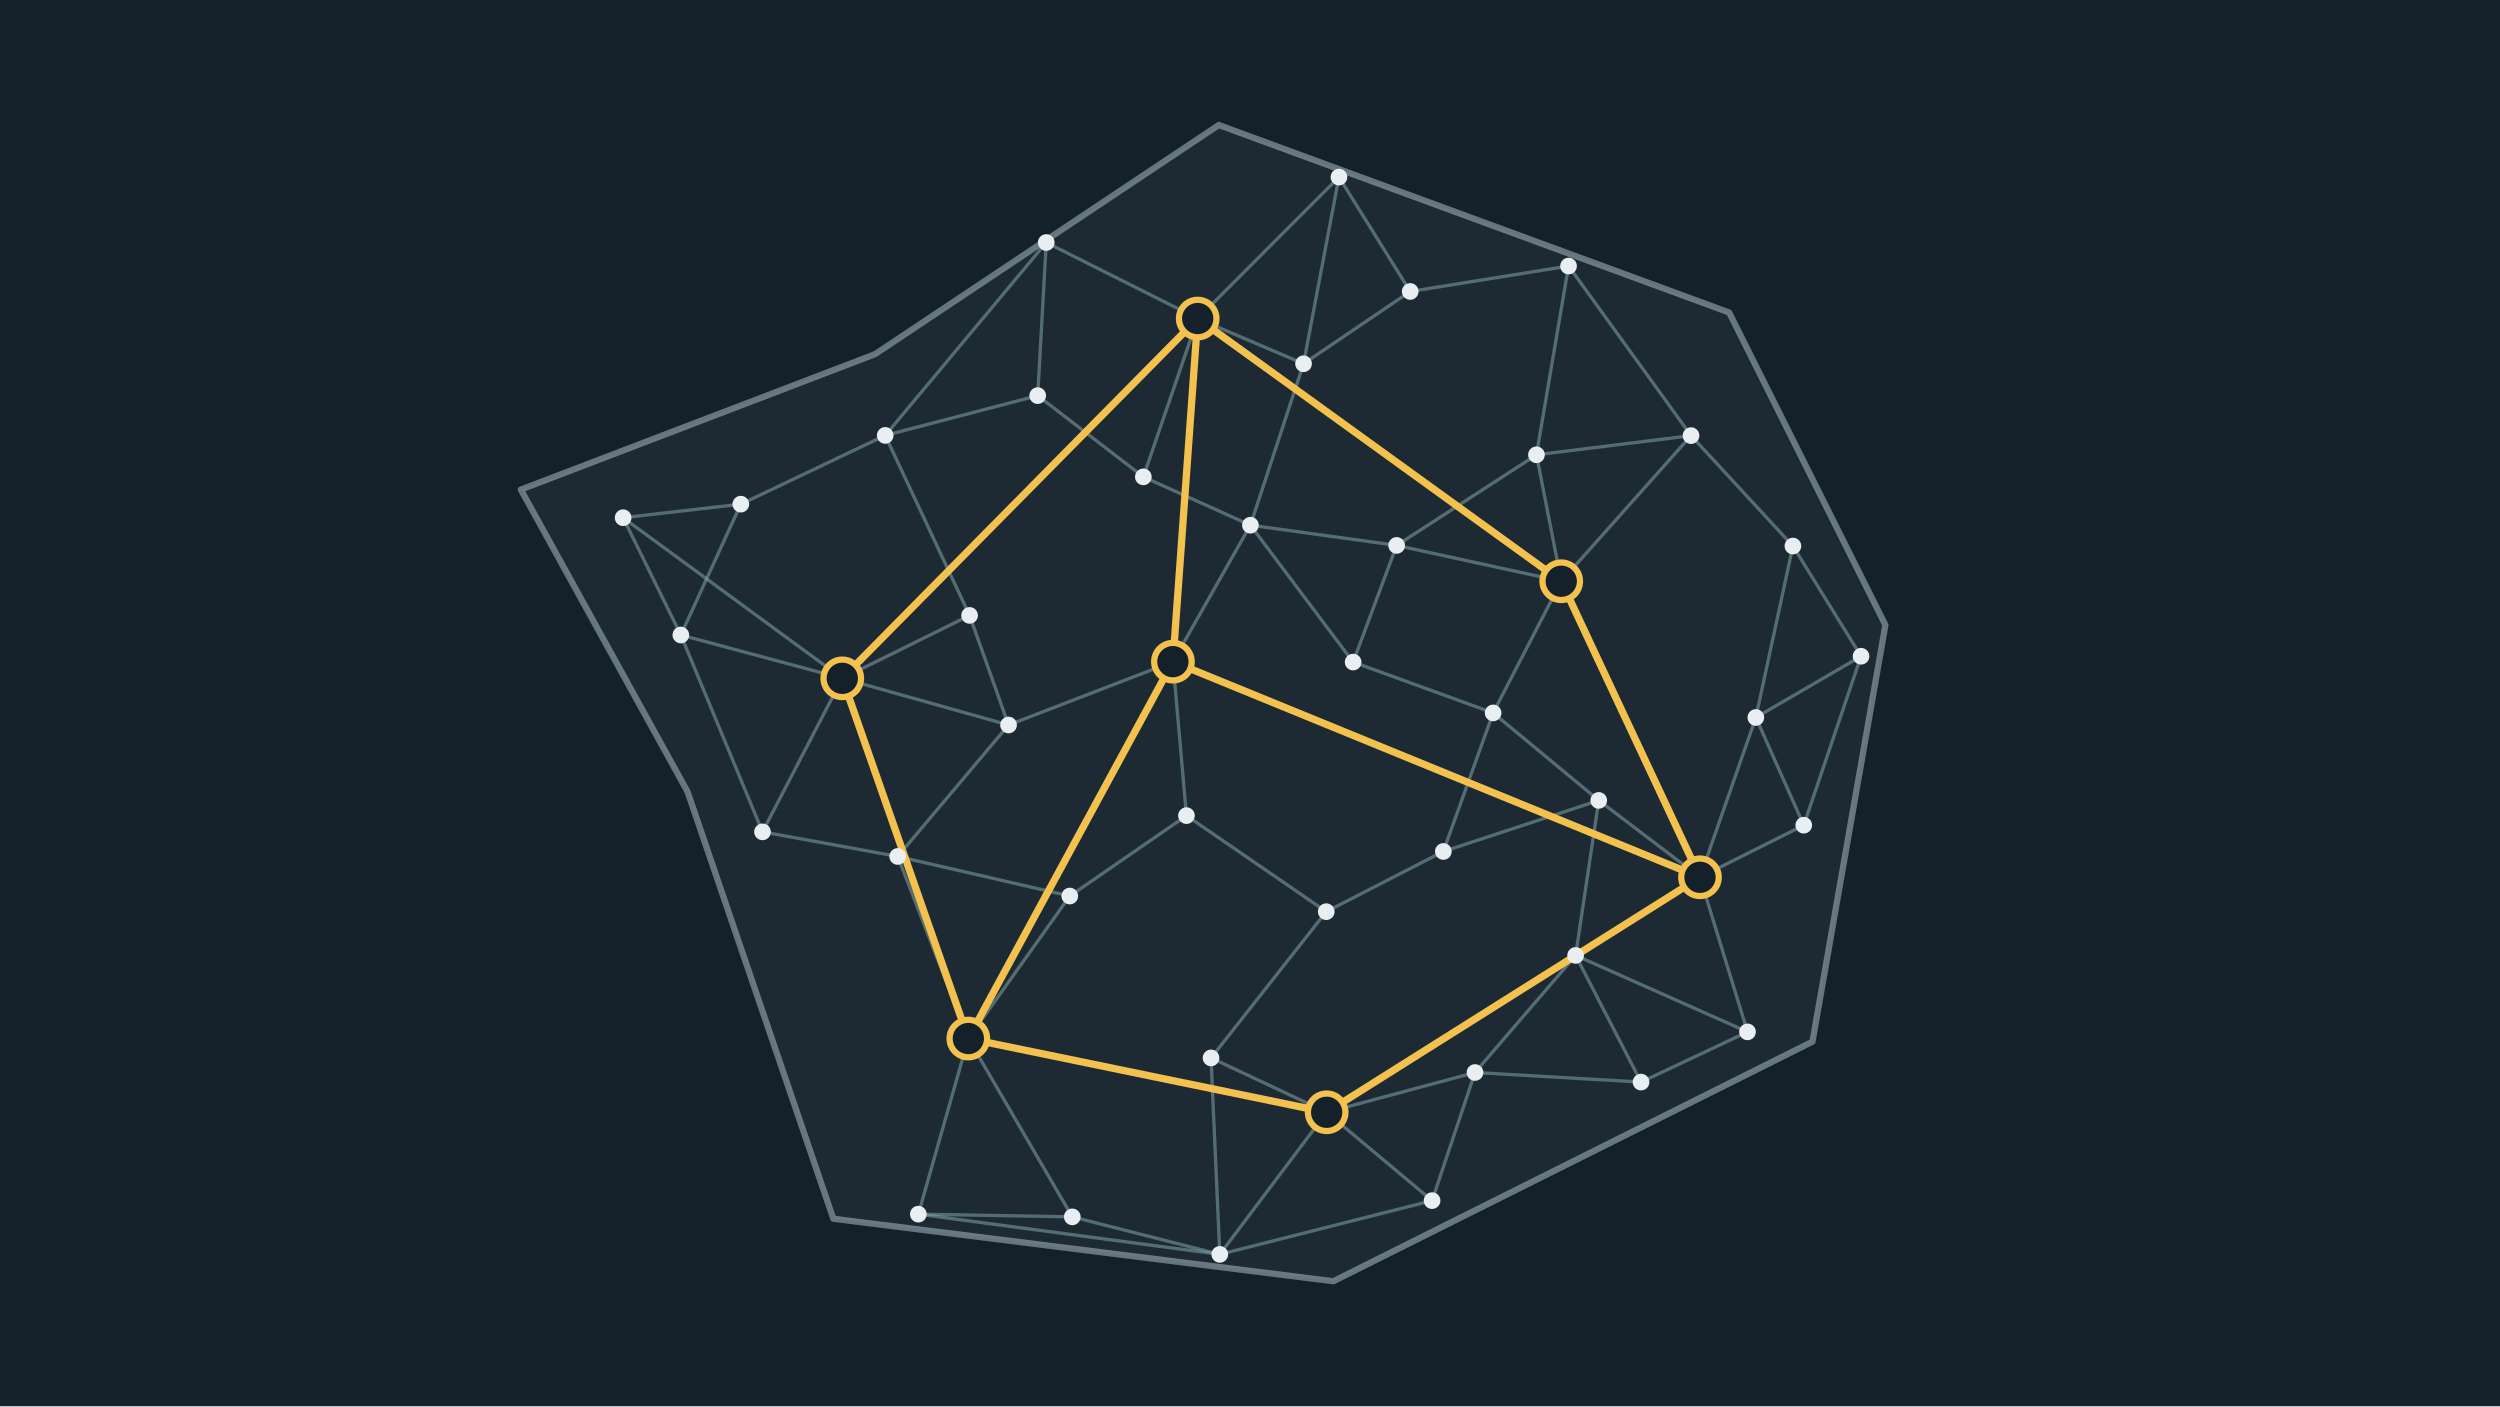
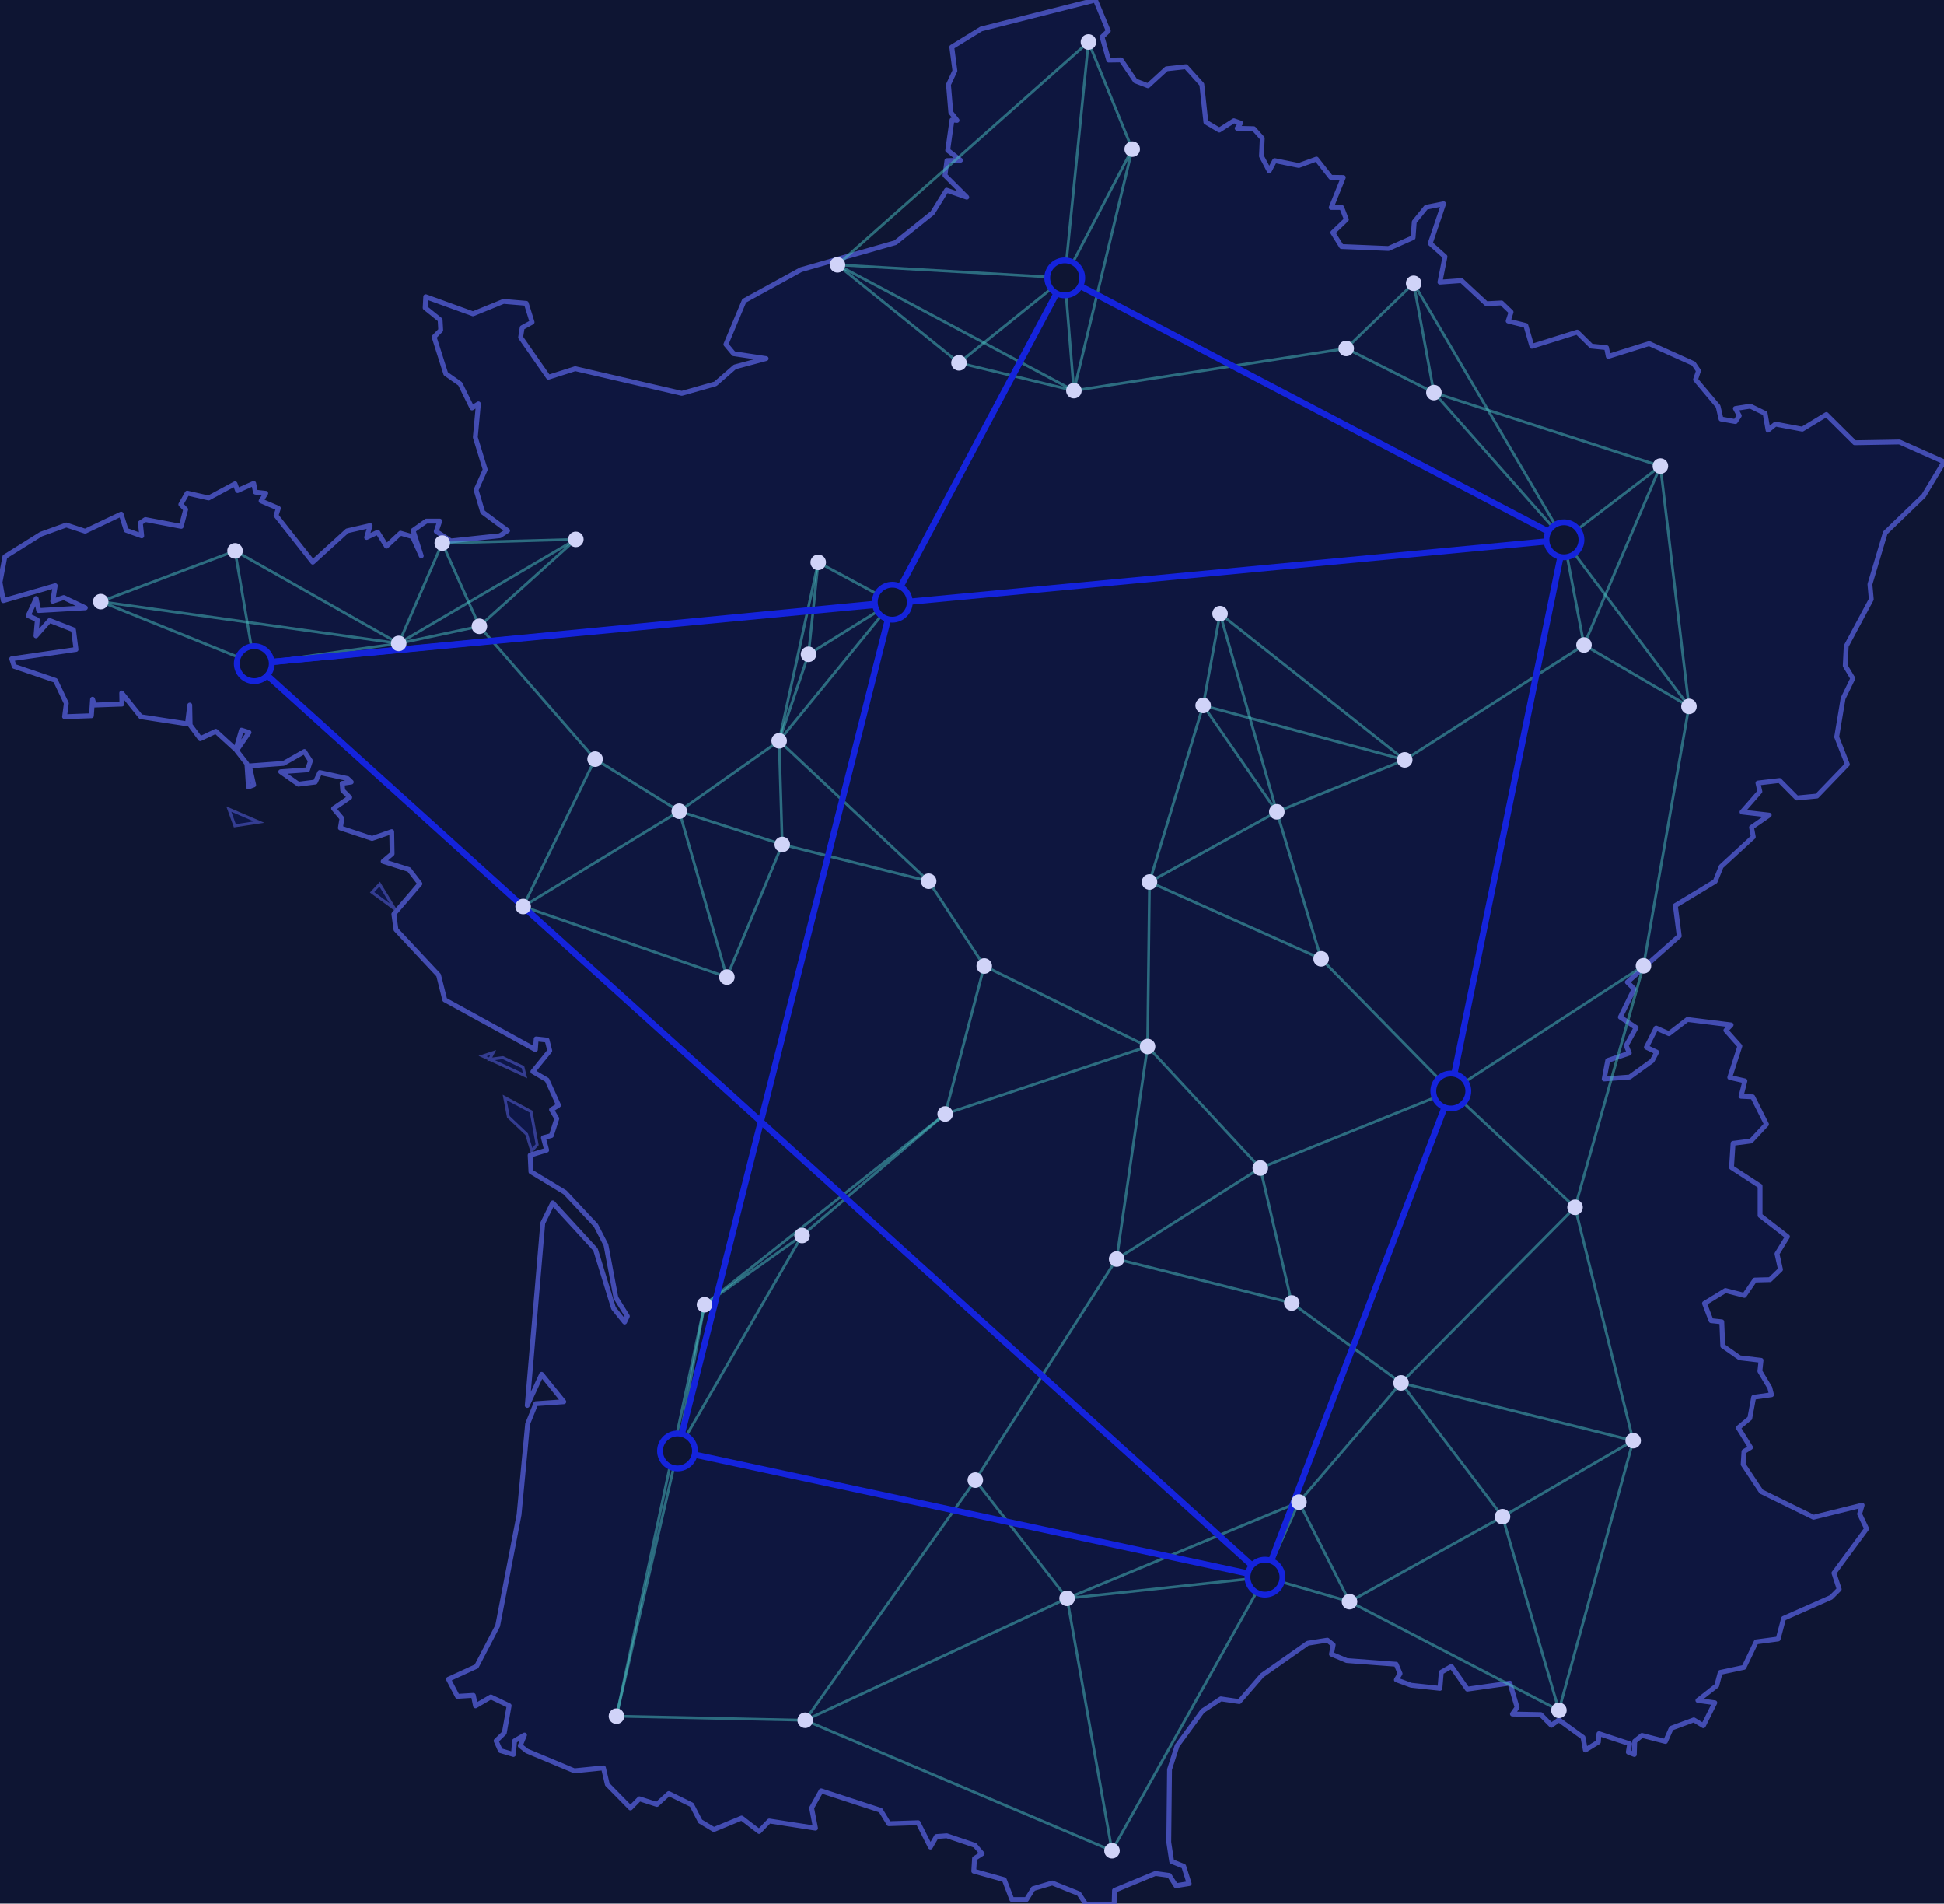
- <svg xmlns="http://www.w3.org/2000/svg" width="1200" height="675" viewBox="0 0 1200 675" role="img" aria-labelledby="t">
-   <rect width="1200" height="675" fill="#14202a" />
-   <polygon points="585,60 830,150 905,300 870,500 640,615 400,585 330,380 250,235 420,170" fill="#a7bcc7" fill-opacity="0.06" stroke="#a7bcc7" stroke-opacity="0.55" stroke-width="3" stroke-linejoin="round" />
-   <g stroke="#81a3a7" stroke-opacity="0.55" stroke-width="1.6">
-     <line x1="548.8" y1="228.9" x2="600.2" y2="252.1" />
-     <line x1="548.8" y1="228.9" x2="498.1" y2="189.9" />
-     <line x1="548.8" y1="228.9" x2="574.9" y2="152.9" />
-     <line x1="692.8" y1="408.7" x2="636.6" y2="437.6" />
-     <line x1="692.8" y1="408.7" x2="716.7" y2="342.2" />
-     <line x1="692.8" y1="408.7" x2="767.4" y2="384.2" />
-     <line x1="708" y1="514.8" x2="687.4" y2="576.3" />
-     <line x1="708" y1="514.8" x2="636.8" y2="533.9" />
-     <line x1="708" y1="514.8" x2="756.3" y2="458.6" />
-     <line x1="502.2" y1="116.4" x2="498.1" y2="189.9" />
-     <line x1="502.2" y1="116.4" x2="574.9" y2="152.9" />
-     <line x1="502.2" y1="116.4" x2="424.9" y2="209" />
-     <line x1="355.6" y1="242" x2="299.1" y2="248.5" />
-     <line x1="355.6" y1="242" x2="326.8" y2="304.8" />
-     <line x1="355.6" y1="242" x2="424.9" y2="209" />
-     <line x1="514.7" y1="584.1" x2="585.5" y2="602.1" />
-     <line x1="514.7" y1="584.1" x2="440.8" y2="582.8" />
-     <line x1="514.7" y1="584.1" x2="464.8" y2="498.5" />
-     <line x1="424.9" y1="209" x2="498.1" y2="189.9" />
-     <line x1="424.9" y1="209" x2="465.4" y2="295.4" />
-     <line x1="440.8" y1="582.8" x2="464.8" y2="498.5" />
-     <line x1="440.8" y1="582.8" x2="585.5" y2="602.1" />
-     <line x1="464.8" y1="498.5" x2="513.5" y2="430.1" />
-     <line x1="464.8" y1="498.5" x2="430.9" y2="411.1" />
-     <line x1="749.4" y1="279" x2="737.5" y2="218.3" />
-     <line x1="749.4" y1="279" x2="716.7" y2="342.2" />
-     <line x1="749.4" y1="279" x2="670.4" y2="261.8" />
-     <line x1="670.4" y1="261.8" x2="649.5" y2="317.8" />
-     <line x1="670.4" y1="261.8" x2="600.2" y2="252.1" />
-     <line x1="670.4" y1="261.8" x2="737.5" y2="218.3" />
-     <line x1="811.7" y1="209.1" x2="860.6" y2="262.1" />
-     <line x1="811.7" y1="209.1" x2="737.5" y2="218.3" />
-     <line x1="749.4" y1="279" x2="811.7" y2="209.1" />
-     <line x1="574.9" y1="152.9" x2="625.7" y2="174.6" />
-     <line x1="838.8" y1="495.3" x2="787.7" y2="519.4" />
-     <line x1="838.8" y1="495.3" x2="816" y2="421.1" />
-     <line x1="838.8" y1="495.3" x2="756.3" y2="458.6" />
-     <line x1="649.5" y1="317.8" x2="716.7" y2="342.2" />
-     <line x1="649.5" y1="317.8" x2="600.2" y2="252.1" />
-     <line x1="581.3" y1="507.8" x2="636.8" y2="533.9" />
-     <line x1="581.3" y1="507.8" x2="636.6" y2="437.6" />
-     <line x1="581.3" y1="507.8" x2="585.5" y2="602.1" />
-     <line x1="767.4" y1="384.2" x2="816" y2="421.1" />
-     <line x1="767.4" y1="384.2" x2="716.7" y2="342.2" />
-     <line x1="767.4" y1="384.2" x2="756.3" y2="458.6" />
-     <line x1="569.5" y1="391.5" x2="513.5" y2="430.1" />
-     <line x1="569.5" y1="391.5" x2="563" y2="317.6" />
-     <line x1="569.5" y1="391.5" x2="636.6" y2="437.6" />
-     <line x1="563" y1="317.6" x2="600.2" y2="252.1" />
-     <line x1="563" y1="317.6" x2="484.1" y2="348" />
-     <line x1="366" y1="399.3" x2="430.9" y2="411.1" />
-     <line x1="366" y1="399.3" x2="404.3" y2="325.6" />
-     <line x1="366" y1="399.3" x2="326.8" y2="304.8" />
-     <line x1="860.6" y1="262.1" x2="893.3" y2="315" />
-     <line x1="860.6" y1="262.1" x2="842.8" y2="344.4" />
-     <line x1="816" y1="421.1" x2="865.8" y2="396.1" />
-     <line x1="816" y1="421.1" x2="756.3" y2="458.6" />
-     <line x1="404.3" y1="325.6" x2="465.4" y2="295.4" />
-     <line x1="404.3" y1="325.6" x2="326.8" y2="304.8" />
-     <line x1="404.3" y1="325.6" x2="484.1" y2="348" />
-     <line x1="484.1" y1="348" x2="465.4" y2="295.4" />
-     <line x1="484.1" y1="348" x2="430.9" y2="411.1" />
-     <line x1="842.8" y1="344.4" x2="865.8" y2="396.1" />
-     <line x1="842.8" y1="344.4" x2="893.3" y2="315" />
-     <line x1="816" y1="421.1" x2="842.8" y2="344.4" />
-     <line x1="513.5" y1="430.1" x2="430.9" y2="411.1" />
-     <line x1="752.9" y1="127.7" x2="676.9" y2="139.9" />
-     <line x1="752.9" y1="127.7" x2="737.5" y2="218.3" />
-     <line x1="811.7" y1="209.1" x2="752.9" y2="127.7" />
-     <line x1="299.1" y1="248.5" x2="326.8" y2="304.8" />
-     <line x1="404.3" y1="325.6" x2="299.1" y2="248.5" />
-     <line x1="642.7" y1="85" x2="676.9" y2="139.9" />
-     <line x1="642.7" y1="85" x2="625.7" y2="174.6" />
-     <line x1="574.9" y1="152.9" x2="642.7" y2="85" />
-     <line x1="787.7" y1="519.4" x2="756.3" y2="458.6" />
-     <line x1="708" y1="514.8" x2="787.7" y2="519.4" />
-     <line x1="636.8" y1="533.9" x2="687.4" y2="576.3" />
-     <line x1="636.8" y1="533.9" x2="585.5" y2="602.1" />
-     <line x1="676.9" y1="139.9" x2="625.7" y2="174.6" />
-     <line x1="625.7" y1="174.6" x2="600.2" y2="252.1" />
-     <line x1="585.5" y1="602.1" x2="687.4" y2="576.3" />
-     <line x1="893.3" y1="315" x2="865.8" y2="396.1" />
+ <svg xmlns="http://www.w3.org/2000/svg" width="1000" height="979" viewBox="0 0 1000 979" role="img" aria-labelledby="t">
+   <rect width="1000" height="979" fill="#0e1533" />
+   <path d="M0,299.5L1.7,308.9L28.4,301.2L27.1,309.2L32.8,307.3L43.9,312.6L19.9,314L18.6,307.8L14.5,316.6L19.2,318.8L18.5,327L25.5,319.1L37.8,323.9L39.1,334L6,338.8L7.3,342.7L28.5,349.9L34.1,361.7L33.2,368.6L47,368.1L47.6,359.6L48.5,362.6L62.7,362.1L62.6,356.4L72.4,368.6L96.4,372.3L97.6,362.6L97.8,372.9L103,379.9L111,376.1L121.3,385.5L124.2,375.5L128.1,376.7L121.7,386L127,392.8L127.8,404.7L130.5,403.7L128.3,393.9L145.9,392.6L156.6,386.5L159.7,391.3L158.2,395.9L144.4,396.9L153.5,403.3L162.2,402.2L164.5,397.3L178.8,400.4L180.7,402.2L176,402.9L176.3,406.5L179.9,410.1L171.6,415.8L175.9,420.9L175.1,425.8L191.4,431.2L201.5,427.7L201.7,439.1L197.1,443L210.4,447.2L216,454.5L202.6,470.1L203.7,478.1L225.6,501.5L228.8,514.2L275.4,539.8L275.8,534.3L281.4,534.9L282.8,540.4L274.1,551.1L281.4,555.4L287.3,568.4L283.7,570.7L286.4,575.3L283.6,584L279.5,585.1L281.2,591.5L272.7,594.1L273.1,602.6L290.6,613.2L306.5,630.2L311.7,640.3L316.8,667.4L322.7,676.9L321.3,679.9L315.6,672.8L306.3,642.6L284.3,618.6L279.2,629L271.2,722.8L278.6,706.8L290,720.9L275.6,721.9L271.4,732.3L267,779L256,836.1L245.1,857L230.7,863.6L235.3,872.4L243.5,871.9L244.6,877.3L252.5,872.7L261.9,877.2L259.4,891.2L255.2,895.3L257.4,900.3L264.1,902.3L264.7,895.3L269.8,892.3L267.6,897.8L271,900.5L295.4,910.7L310.4,909.2L312.4,917.7L324.3,929.8L328.9,925.1L337.9,928L344,922.4L355.8,928.2L360.2,936.7L367.2,940.9L381.5,935L390.5,941.9L395.7,936.5L419.5,940.2L417.5,929.8L422.4,921L453,931L457.2,937.9L472.3,937.4L478.6,949.9L481.7,944.5L487,944.1L501.5,949L505.2,953.3L501.3,955.8L500.9,962.3L516.6,966.7L520.5,976.9L528,976.9L531.5,971.3L541.3,968.4L555,973.9L558.6,979.4L573.1,979.3L573.3,972.2L594.3,963.5L601.5,964.5L604.9,969.8L611.7,968.7L608.9,959.8L602.7,957.3L601.2,947.4L601.6,910L605.5,897.8L618.6,879.9L628,873.7L637.5,875.1L649.2,861.6L672.7,845.1L682.8,843.5L685.8,845.9L684.9,850.7L692.8,854L718.2,855.9L720.2,860.7L718.3,863.9L725.9,866.7L740.7,868.3L741.4,860L746.6,857L754.8,868.7L776.7,865.6L780.4,878.1L778,881.5L792.6,881.8L798,887.3L801.9,884.5L814.3,893.5L815.5,900L822.2,895.9L822.5,891.6L838.3,896.8L837.6,901.1L840.7,902.3L840.9,895.5L844.6,892.5L856.7,895.6L859.7,888.8L871.3,884.5L876.2,887.5L882.1,875.7L873.4,874.5L883.1,866.9L884.9,860.1L897.1,857.5L903.4,844.4L914.7,842.9L917.5,832.3L941.9,821.5L946.1,817.3L943.4,809L960.2,786.2L956.6,778.6L957.9,774.1L932.9,780.3L906,767.1L896.7,753.1L897.1,746.5L900.5,744.4L894.2,734.3L900.1,729.4L902.1,718.6L911.3,717.3L910.4,713.7L905.3,705.2L905.9,699.6L894.9,698.3L886.2,692.2L885.7,679.8L880.2,679.2L876.8,670.3L887.6,663.7L897.3,666.2L902.7,658.3L910.5,658.1L915.9,652.9L914.1,644.8L919.5,636L905.4,625.1L905.4,610L890.7,600.4L891.5,588L900.7,586.8L908.7,578.2L901.6,564.1L895.6,563.8L897.6,555.9L889.8,554.1L895,538L887.8,529.9L890.5,527.1L868,524.3L858.5,531.6L851.9,528.7L846.9,538.6L852.2,541.1L849.9,545.5L838.3,553.9L825.2,554.9L827,545.4L838.1,541.6L836.5,537.7L841.6,528.5L833.5,523.1L840.6,508.6L837.1,505.1L863.8,481.4L861.8,465.7L882.3,453.3L885.4,445.6L901.9,430.4L901,425.5L910.1,419.2L896.1,417.6L905.3,407.1L904.3,402.7L915.4,401.4L924.3,410.4L934.6,409.4L950.3,393.1L944.8,379L948.1,359.2L953.1,348.9L949.2,342.4L949.7,332.3L962.6,308.2L961.9,300.5L969.8,274L989.5,255L1000,237.5L977.1,227.3L954.1,227.7L939.5,213.2L927.1,220.7L913.3,218.1L909.5,221.2L908,212.6L900.4,208.9L892.7,210.1L894.7,213.8L892.7,216.8L885.3,215.5L883.8,209L872.2,195.2L873.7,190.7L871.2,187L848.3,176.7L827.3,183.3L826.4,178.8L818.6,178L811.3,170.8L788,178.1L784.9,167.4L775.8,165.1L777.3,160.5L772.4,155.8L764.6,156.2L751.8,144.3L740.7,145.1L743.3,132L735.7,125.2L742.6,104.8L733.6,106.6L727.5,114.1L726.9,122.2L714.3,127.8L690.1,126.8L685.6,119.6L692.6,112.9L690.2,106.7L684.8,106.7L691,91.3L684.6,91.2L677.2,81.8L668.1,85.1L655.7,82.6L652.9,87.9L648.9,80.3L649.3,71.1L644.9,66.2L636.4,66L638.2,63.3L634.7,62.1L627.2,66.9L620.3,62.8L618.2,43.4L610,34.3L600,35.4L590.5,44.1L584,41.6L576.7,30.8L570.3,30.9L566.9,19L570.1,15.9L563.5,0L504.7,14.9L489.6,24.2L491.2,36.4L487.9,43.5L489.1,57.8L492.3,61.9L489.7,61.7L487.5,77.3L494.1,82.4L487.1,82.6L486.1,90.2L497.3,101.4L486.9,97.8L479.7,109.5L460.6,124.8L412,138.7L382.8,154.7L373.4,177.1L377.4,181.9L394.1,184.4L378,188.7L368,197.4L350.7,202.3L295.9,189.6L282.1,194L267.8,173.5L268.6,168.5L273.7,165.7L270.7,156L259,155L243.3,161.4L219,152.6L218.7,158.3L226.4,164.5L226.7,169.8L223.3,173.3L229.3,192.2L236.7,197.4L242.8,209.8L246.1,207.7L244.5,224.9L249.6,241.5L244.9,252L248.3,263.4L261.1,272.9L257.2,275.5L231.9,278.2L224.4,273.3L226.2,268L219.3,268L212.5,272.8L216.7,285.9L212.2,276L206,274.2L198.8,280.9L194.3,273.7L188.6,276.4L190.4,270.3L178.6,273L160.9,289.1L142,265.1L143.2,261.4L134.3,257.6L136.7,253.7L131.4,253.1L130.5,248.6L122.2,252.3L120.9,248.8L107.3,256.1L96.3,253.6L93,259.4L95.5,262L93.2,270.7L74.8,267.2L72.2,268.9L72.9,275.6L64.9,272.7L62.3,264.4L43.8,273.2L34.1,270L21.1,274.7L2.5,286.3Z" fill="#1423dc" fill-opacity="0.07" stroke="#5b65e6" stroke-opacity="0.7" stroke-width="2.5" stroke-linejoin="round" />
+   <path d="M259.6,564.4L261.5,574.4L270.9,583.3L273.5,591.9L276.3,588.7L273.2,571.7Z" fill="#1423dc" fill-opacity="0.12" stroke="#5b65e6" stroke-opacity="0.5" stroke-width="1.5" />
+   <path d="M248.2,543.1L270.1,553.2L269,548.8L258.7,543.9L251.9,544.8L253.7,541.3Z" fill="#1423dc" fill-opacity="0.12" stroke="#5b65e6" stroke-opacity="0.5" stroke-width="1.5" />
+   <path d="M117.7,416.1L120.8,424.7L133.3,422.8Z" fill="#1423dc" fill-opacity="0.12" stroke="#5b65e6" stroke-opacity="0.5" stroke-width="1.5" />
+   <path d="M191.4,458.9L203.1,467.5L195.3,454.7Z" fill="#1423dc" fill-opacity="0.12" stroke="#5b65e6" stroke-opacity="0.5" stroke-width="1.5" />
+   <g stroke="#4bc3c3" stroke-opacity="0.5" stroke-width="1.4">
+     <line x1="459" y1="309.7" x2="420.9" y2="289.2" />
+     <line x1="459" y1="309.7" x2="415.9" y2="336.5" />
+     <line x1="459" y1="309.7" x2="400.8" y2="381" />
+     <line x1="648.3" y1="600.7" x2="664.5" y2="670.1" />
+     <line x1="648.3" y1="600.7" x2="590.3" y2="538.2" />
+     <line x1="648.3" y1="600.7" x2="574.4" y2="647.5" />
+     <line x1="668.2" y1="772.5" x2="650.7" y2="811.1" />
+     <line x1="668.2" y1="772.5" x2="694.2" y2="823.7" />
+     <line x1="668.2" y1="772.5" x2="720.7" y2="711.2" />
+     <line x1="205.1" y1="330.9" x2="246.6" y2="322.1" />
+     <line x1="205.1" y1="330.9" x2="227.5" y2="279.3" />
+     <line x1="205.1" y1="330.9" x2="130.8" y2="341.3" />
+     <line x1="414.2" y1="884.7" x2="317.1" y2="882.6" />
+     <line x1="414.2" y1="884.7" x2="548.9" y2="822" />
+     <line x1="414.2" y1="884.7" x2="501.7" y2="761.2" />
+     <line x1="559.9" y1="21.6" x2="582.4" y2="76.7" />
+     <line x1="559.9" y1="21.6" x2="547.7" y2="142.9" />
+     <line x1="559.9" y1="21.6" x2="430.8" y2="136.2" />
+     <line x1="227.5" y1="279.3" x2="246.6" y2="322.1" />
+     <line x1="227.5" y1="279.3" x2="296.2" y2="277.4" />
+     <line x1="296.2" y1="277.4" x2="246.6" y2="322.1" />
+     <line x1="205.1" y1="330.9" x2="296.2" y2="277.4" />
+     <line x1="420.9" y1="289.2" x2="415.9" y2="336.5" />
+     <line x1="420.9" y1="289.2" x2="400.8" y2="381" />
+     <line x1="650.7" y1="811.1" x2="694.2" y2="823.7" />
+     <line x1="650.7" y1="811.1" x2="548.9" y2="822" />
+     <line x1="317.1" y1="882.6" x2="348.5" y2="746.2" />
+     <line x1="317.1" y1="882.6" x2="362.4" y2="671" />
+     <line x1="348.5" y1="746.2" x2="362.4" y2="671" />
+     <line x1="348.5" y1="746.2" x2="412.6" y2="635.4" />
+     <line x1="722.6" y1="390.8" x2="656.8" y2="417.5" />
+     <line x1="722.6" y1="390.8" x2="618.9" y2="362.8" />
+     <line x1="722.6" y1="390.8" x2="814.8" y2="331.7" />
+     <line x1="618.9" y1="362.8" x2="627.6" y2="315.6" />
+     <line x1="618.9" y1="362.8" x2="656.8" y2="417.5" />
+     <line x1="618.9" y1="362.8" x2="591.3" y2="453.6" />
+     <line x1="804.5" y1="277.6" x2="814.8" y2="331.7" />
+     <line x1="804.5" y1="277.6" x2="854.1" y2="239.7" />
+     <line x1="804.5" y1="277.6" x2="737.6" y2="201.9" />
+     <line x1="493.3" y1="186.6" x2="552.4" y2="200.9" />
+     <line x1="493.3" y1="186.6" x2="547.7" y2="142.9" />
+     <line x1="493.3" y1="186.6" x2="430.8" y2="136.2" />
+     <line x1="840.1" y1="740.9" x2="772.9" y2="780" />
+     <line x1="840.1" y1="740.9" x2="720.7" y2="711.2" />
+     <line x1="840.1" y1="740.9" x2="810.2" y2="620.9" />
+     <line x1="591.3" y1="453.6" x2="656.8" y2="417.5" />
+     <line x1="591.3" y1="453.6" x2="590.3" y2="538.2" />
+     <line x1="501.7" y1="761.2" x2="548.9" y2="822" />
+     <line x1="501.7" y1="761.2" x2="574.4" y2="647.5" />
+     <line x1="746.3" y1="561.1" x2="810.2" y2="620.9" />
+     <line x1="746.3" y1="561.1" x2="679.6" y2="493.1" />
+     <line x1="648.3" y1="600.7" x2="746.3" y2="561.1" />
+     <line x1="486.2" y1="572.9" x2="506.3" y2="496.8" />
+     <line x1="486.2" y1="572.9" x2="412.6" y2="635.4" />
+     <line x1="486.2" y1="572.9" x2="590.3" y2="538.2" />
+     <line x1="854.1" y1="239.7" x2="814.8" y2="331.7" />
+     <line x1="854.1" y1="239.7" x2="737.6" y2="201.9" />
+     <line x1="590.3" y1="538.2" x2="506.3" y2="496.8" />
+     <line x1="477.7" y1="453.2" x2="506.3" y2="496.8" />
+     <line x1="477.7" y1="453.2" x2="402.4" y2="434.3" />
+     <line x1="477.7" y1="453.2" x2="400.8" y2="381" />
+     <line x1="801.9" y1="879.6" x2="772.9" y2="780" />
+     <line x1="801.9" y1="879.6" x2="694.2" y2="823.7" />
+     <line x1="840.1" y1="740.9" x2="801.9" y2="879.6" />
+     <line x1="552.4" y1="200.9" x2="547.7" y2="142.9" />
+     <line x1="552.4" y1="200.9" x2="582.4" y2="76.7" />
+     <line x1="694.2" y1="823.7" x2="772.9" y2="780" />
+     <line x1="547.7" y1="142.9" x2="582.4" y2="76.7" />
+     <line x1="868.8" y1="363.3" x2="814.8" y2="331.7" />
+     <line x1="804.5" y1="277.6" x2="868.8" y2="363.3" />
+     <line x1="854.1" y1="239.7" x2="868.8" y2="363.3" />
+     <line x1="810.2" y1="620.9" x2="720.7" y2="711.2" />
+     <line x1="269.1" y1="466.2" x2="306.1" y2="390.4" />
+     <line x1="269.1" y1="466.2" x2="349.4" y2="417.2" />
+     <line x1="269.1" y1="466.2" x2="373.9" y2="502.5" />
+     <line x1="120.9" y1="283.3" x2="130.8" y2="341.3" />
+     <line x1="120.9" y1="283.3" x2="51.8" y2="309.4" />
+     <line x1="205.1" y1="330.9" x2="120.9" y2="283.3" />
+     <line x1="572" y1="951.8" x2="548.9" y2="822" />
+     <line x1="650.7" y1="811.1" x2="572" y2="951.8" />
+     <line x1="414.2" y1="884.7" x2="572" y2="951.8" />
+     <line x1="373.9" y1="502.5" x2="402.4" y2="434.3" />
+     <line x1="373.9" y1="502.5" x2="349.4" y2="417.2" />
+     <line x1="574.4" y1="647.5" x2="664.5" y2="670.1" />
+     <line x1="590.3" y1="538.2" x2="574.4" y2="647.5" />
+     <line x1="746.3" y1="561.1" x2="845.4" y2="496.7" />
+     <line x1="810.2" y1="620.9" x2="845.4" y2="496.7" />
+     <line x1="868.8" y1="363.3" x2="845.4" y2="496.7" />
+     <line x1="412.6" y1="635.4" x2="362.4" y2="671" />
+     <line x1="727.2" y1="145.7" x2="692.5" y2="179.2" />
+     <line x1="727.2" y1="145.7" x2="737.6" y2="201.9" />
+     <line x1="804.5" y1="277.6" x2="727.2" y2="145.7" />
+     <line x1="349.4" y1="417.2" x2="306.1" y2="390.4" />
+     <line x1="349.4" y1="417.2" x2="402.4" y2="434.3" />
+     <line x1="349.4" y1="417.2" x2="400.8" y2="381" />
+     <line x1="547.7" y1="142.9" x2="430.8" y2="136.2" />
+     <line x1="552.4" y1="200.9" x2="430.8" y2="136.2" />
+     <line x1="664.5" y1="670.1" x2="720.7" y2="711.2" />
+     <line x1="692.5" y1="179.2" x2="737.6" y2="201.9" />
+     <line x1="552.4" y1="200.9" x2="692.5" y2="179.2" />
+     <line x1="246.6" y1="322.1" x2="306.1" y2="390.4" />
+     <line x1="130.8" y1="341.3" x2="51.8" y2="309.4" />
+     <line x1="205.1" y1="330.9" x2="51.8" y2="309.4" />
+     <line x1="415.9" y1="336.5" x2="400.8" y2="381" />
+     <line x1="668.2" y1="772.5" x2="548.9" y2="822" />
+     <line x1="402.4" y1="434.3" x2="400.8" y2="381" />
+     <line x1="772.9" y1="780" x2="720.7" y2="711.2" />
+     <line x1="627.6" y1="315.6" x2="656.8" y2="417.5" />
+     <line x1="722.6" y1="390.8" x2="627.6" y2="315.6" />
+     <line x1="679.6" y1="493.1" x2="656.8" y2="417.5" />
+     <line x1="591.3" y1="453.6" x2="679.6" y2="493.1" />
+     <line x1="486.2" y1="572.9" x2="362.4" y2="671" />
  </g>
-   <g stroke="#f2c14e" stroke-width="3.5" stroke-linecap="round">
-     <line x1="574.9" y1="152.9" x2="749.4" y2="279" />
-     <line x1="749.4" y1="279" x2="816" y2="421.1" />
-     <line x1="816" y1="421.1" x2="636.8" y2="533.9" />
-     <line x1="636.8" y1="533.9" x2="464.8" y2="498.5" />
-     <line x1="464.8" y1="498.5" x2="404.3" y2="325.6" />
-     <line x1="404.3" y1="325.6" x2="574.9" y2="152.9" />
-     <line x1="574.9" y1="152.9" x2="563" y2="317.6" />
-     <line x1="816" y1="421.1" x2="563" y2="317.6" />
-     <line x1="464.8" y1="498.5" x2="563" y2="317.6" />
+   <g stroke="#1423dc" stroke-width="3.2" stroke-linecap="round">
+     <line x1="459" y1="309.7" x2="547.7" y2="142.9" />
+     <line x1="547.7" y1="142.9" x2="804.5" y2="277.6" />
+     <line x1="804.5" y1="277.6" x2="746.3" y2="561.1" />
+     <line x1="746.3" y1="561.1" x2="650.7" y2="811.1" />
+     <line x1="650.7" y1="811.1" x2="348.5" y2="746.2" />
+     <line x1="348.5" y1="746.2" x2="459" y2="309.7" />
+     <line x1="459" y1="309.7" x2="130.8" y2="341.3" />
+     <line x1="804.5" y1="277.6" x2="130.8" y2="341.3" />
+     <line x1="650.7" y1="811.1" x2="130.8" y2="341.3" />
  </g>
-   <g fill="#e8eef1">
-     <circle cx="548.8" cy="228.9" r="4" />
-     <circle cx="692.8" cy="408.7" r="4" />
-     <circle cx="708" cy="514.8" r="4" />
-     <circle cx="502.2" cy="116.4" r="4" />
-     <circle cx="355.6" cy="242" r="4" />
-     <circle cx="514.7" cy="584.1" r="4" />
-     <circle cx="424.9" cy="209" r="4" />
-     <circle cx="440.8" cy="582.8" r="4" />
-     <circle cx="670.4" cy="261.8" r="4" />
-     <circle cx="811.7" cy="209.1" r="4" />
-     <circle cx="838.8" cy="495.3" r="4" />
-     <circle cx="649.5" cy="317.8" r="4" />
-     <circle cx="581.3" cy="507.8" r="4" />
-     <circle cx="767.4" cy="384.2" r="4" />
-     <circle cx="569.5" cy="391.5" r="4" />
-     <circle cx="366" cy="399.3" r="4" />
-     <circle cx="860.6" cy="262.1" r="4" />
-     <circle cx="484.1" cy="348" r="4" />
-     <circle cx="636.6" cy="437.6" r="4" />
-     <circle cx="842.8" cy="344.4" r="4" />
-     <circle cx="513.5" cy="430.1" r="4" />
-     <circle cx="752.9" cy="127.7" r="4" />
-     <circle cx="465.4" cy="295.4" r="4" />
-     <circle cx="299.1" cy="248.5" r="4" />
-     <circle cx="642.7" cy="85" r="4" />
-     <circle cx="787.7" cy="519.4" r="4" />
-     <circle cx="716.7" cy="342.2" r="4" />
-     <circle cx="585.5" cy="602.1" r="4" />
-     <circle cx="498.1" cy="189.9" r="4" />
-     <circle cx="676.9" cy="139.9" r="4" />
-     <circle cx="756.3" cy="458.6" r="4" />
-     <circle cx="625.7" cy="174.6" r="4" />
-     <circle cx="687.4" cy="576.3" r="4" />
-     <circle cx="893.3" cy="315" r="4" />
-     <circle cx="737.5" cy="218.3" r="4" />
-     <circle cx="430.9" cy="411.1" r="4" />
-     <circle cx="600.2" cy="252.1" r="4" />
-     <circle cx="865.8" cy="396.1" r="4" />
-     <circle cx="326.8" cy="304.8" r="4" />
+   <g fill="#d0d3f8">
+     <circle cx="648.3" cy="600.7" r="4" />
+     <circle cx="668.2" cy="772.5" r="4" />
+     <circle cx="205.1" cy="330.9" r="4" />
+     <circle cx="414.2" cy="884.7" r="4" />
+     <circle cx="559.9" cy="21.6" r="4" />
+     <circle cx="227.5" cy="279.3" r="4" />
+     <circle cx="296.2" cy="277.4" r="4" />
+     <circle cx="420.9" cy="289.2" r="4" />
+     <circle cx="317.1" cy="882.6" r="4" />
+     <circle cx="722.6" cy="390.8" r="4" />
+     <circle cx="618.9" cy="362.8" r="4" />
+     <circle cx="493.3" cy="186.6" r="4" />
+     <circle cx="840.1" cy="740.9" r="4" />
+     <circle cx="591.3" cy="453.6" r="4" />
+     <circle cx="501.7" cy="761.2" r="4" />
+     <circle cx="486.2" cy="572.9" r="4" />
+     <circle cx="854.1" cy="239.7" r="4" />
+     <circle cx="590.3" cy="538.2" r="4" />
+     <circle cx="477.7" cy="453.2" r="4" />
+     <circle cx="801.9" cy="879.6" r="4" />
+     <circle cx="552.4" cy="200.9" r="4" />
+     <circle cx="246.6" cy="322.1" r="4" />
+     <circle cx="694.2" cy="823.7" r="4" />
+     <circle cx="868.8" cy="363.3" r="4" />
+     <circle cx="810.2" cy="620.9" r="4" />
+     <circle cx="269.1" cy="466.2" r="4" />
+     <circle cx="120.9" cy="283.3" r="4" />
+     <circle cx="572" cy="951.8" r="4" />
+     <circle cx="373.9" cy="502.5" r="4" />
+     <circle cx="574.4" cy="647.5" r="4" />
+     <circle cx="845.4" cy="496.7" r="4" />
+     <circle cx="412.6" cy="635.4" r="4" />
+     <circle cx="727.2" cy="145.7" r="4" />
+     <circle cx="349.4" cy="417.2" r="4" />
+     <circle cx="430.8" cy="136.2" r="4" />
+     <circle cx="664.5" cy="670.1" r="4" />
+     <circle cx="692.5" cy="179.2" r="4" />
+     <circle cx="306.1" cy="390.4" r="4" />
+     <circle cx="737.6" cy="201.9" r="4" />
+     <circle cx="51.8" cy="309.4" r="4" />
+     <circle cx="582.4" cy="76.7" r="4" />
+     <circle cx="415.9" cy="336.5" r="4" />
+     <circle cx="548.9" cy="822" r="4" />
+     <circle cx="402.4" cy="434.3" r="4" />
+     <circle cx="772.9" cy="780" r="4" />
+     <circle cx="627.6" cy="315.6" r="4" />
+     <circle cx="720.7" cy="711.2" r="4" />
+     <circle cx="679.6" cy="493.1" r="4" />
+     <circle cx="506.3" cy="496.8" r="4" />
+     <circle cx="400.8" cy="381" r="4" />
+     <circle cx="362.4" cy="671" r="4" />
+     <circle cx="656.8" cy="417.5" r="4" />
+     <circle cx="814.8" cy="331.7" r="4" />
  </g>
-   <g fill="#14202a" stroke="#f2c14e" stroke-width="3">
-     <circle cx="574.9" cy="152.9" r="9" />
-     <circle cx="749.4" cy="279" r="9" />
-     <circle cx="816" cy="421.1" r="9" />
-     <circle cx="636.8" cy="533.9" r="9" />
-     <circle cx="464.8" cy="498.5" r="9" />
-     <circle cx="404.3" cy="325.6" r="9" />
-     <circle cx="563" cy="317.6" r="9" />
+   <g fill="#0e1533" stroke="#1423dc" stroke-width="3">
+     <circle cx="459" cy="309.7" r="9" />
+     <circle cx="547.7" cy="142.9" r="9" />
+     <circle cx="804.5" cy="277.6" r="9" />
+     <circle cx="746.3" cy="561.1" r="9" />
+     <circle cx="650.7" cy="811.1" r="9" />
+     <circle cx="348.5" cy="746.2" r="9" />
+     <circle cx="130.8" cy="341.3" r="9" />
  </g>
</svg>
